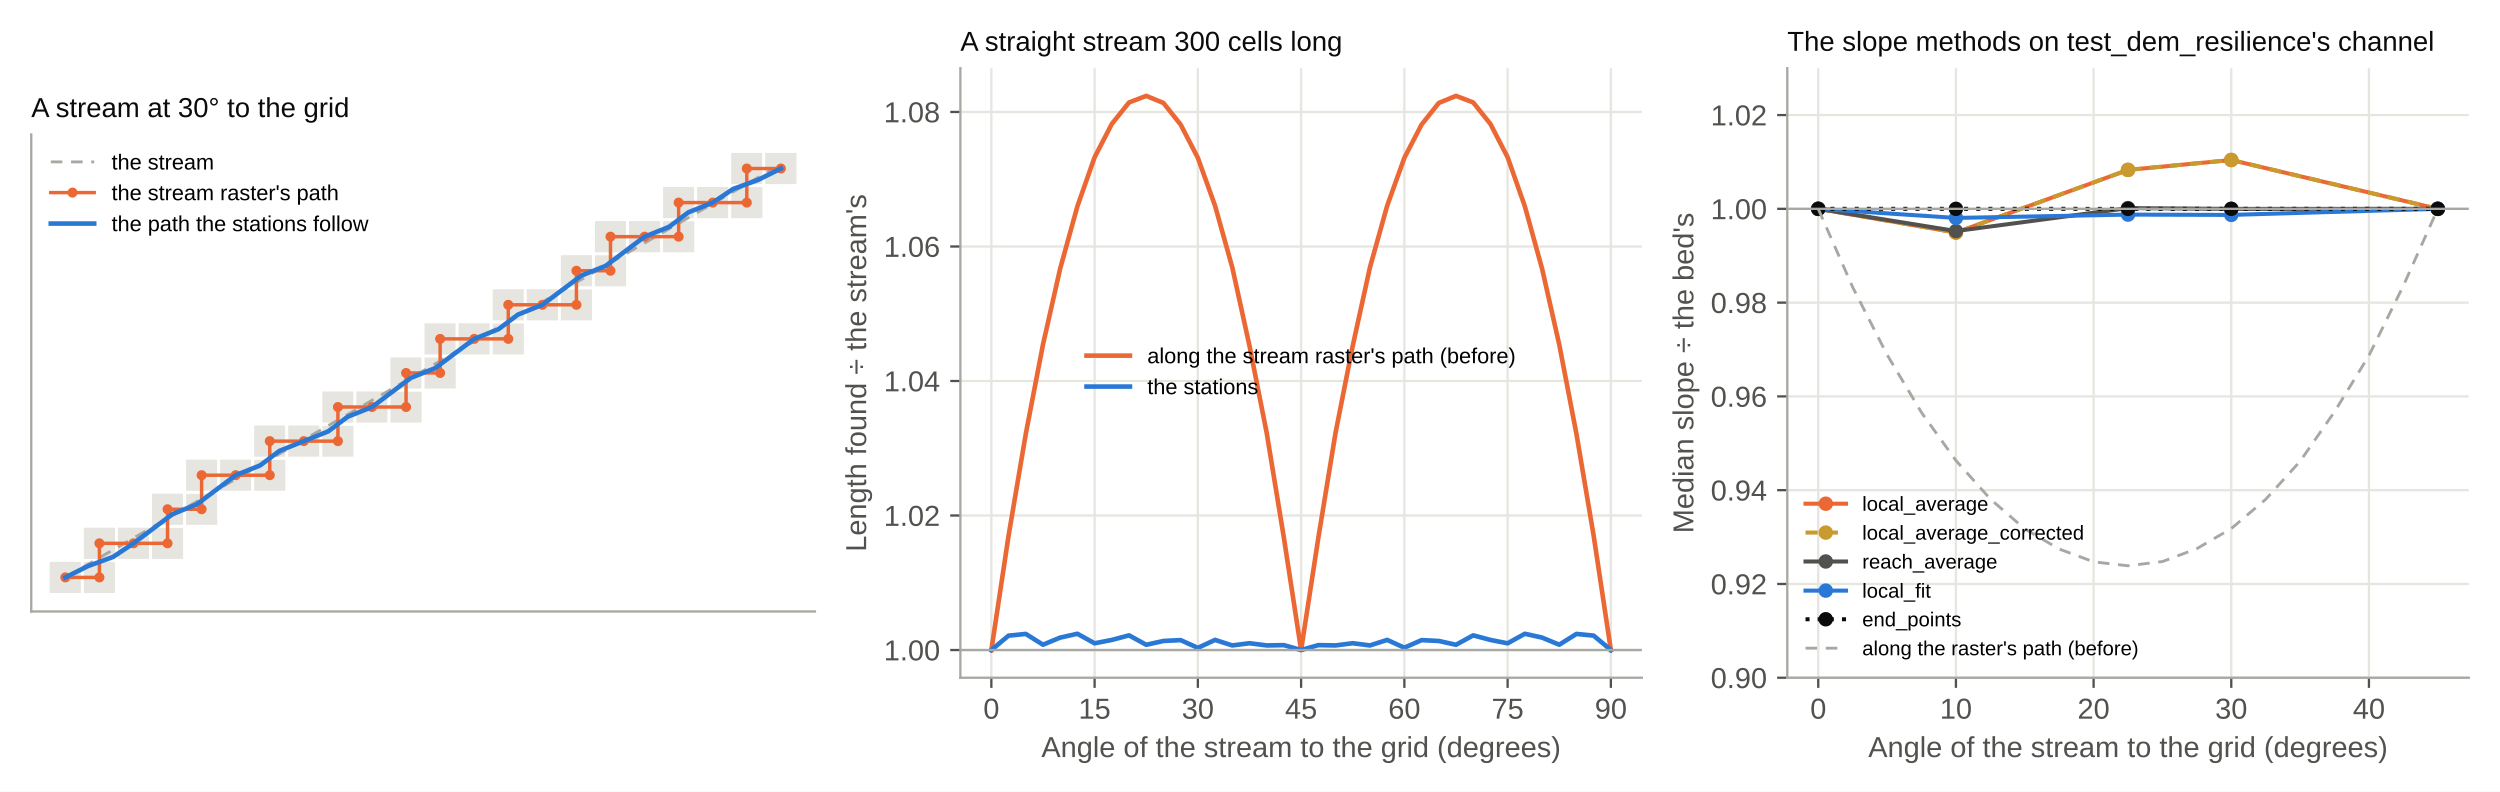
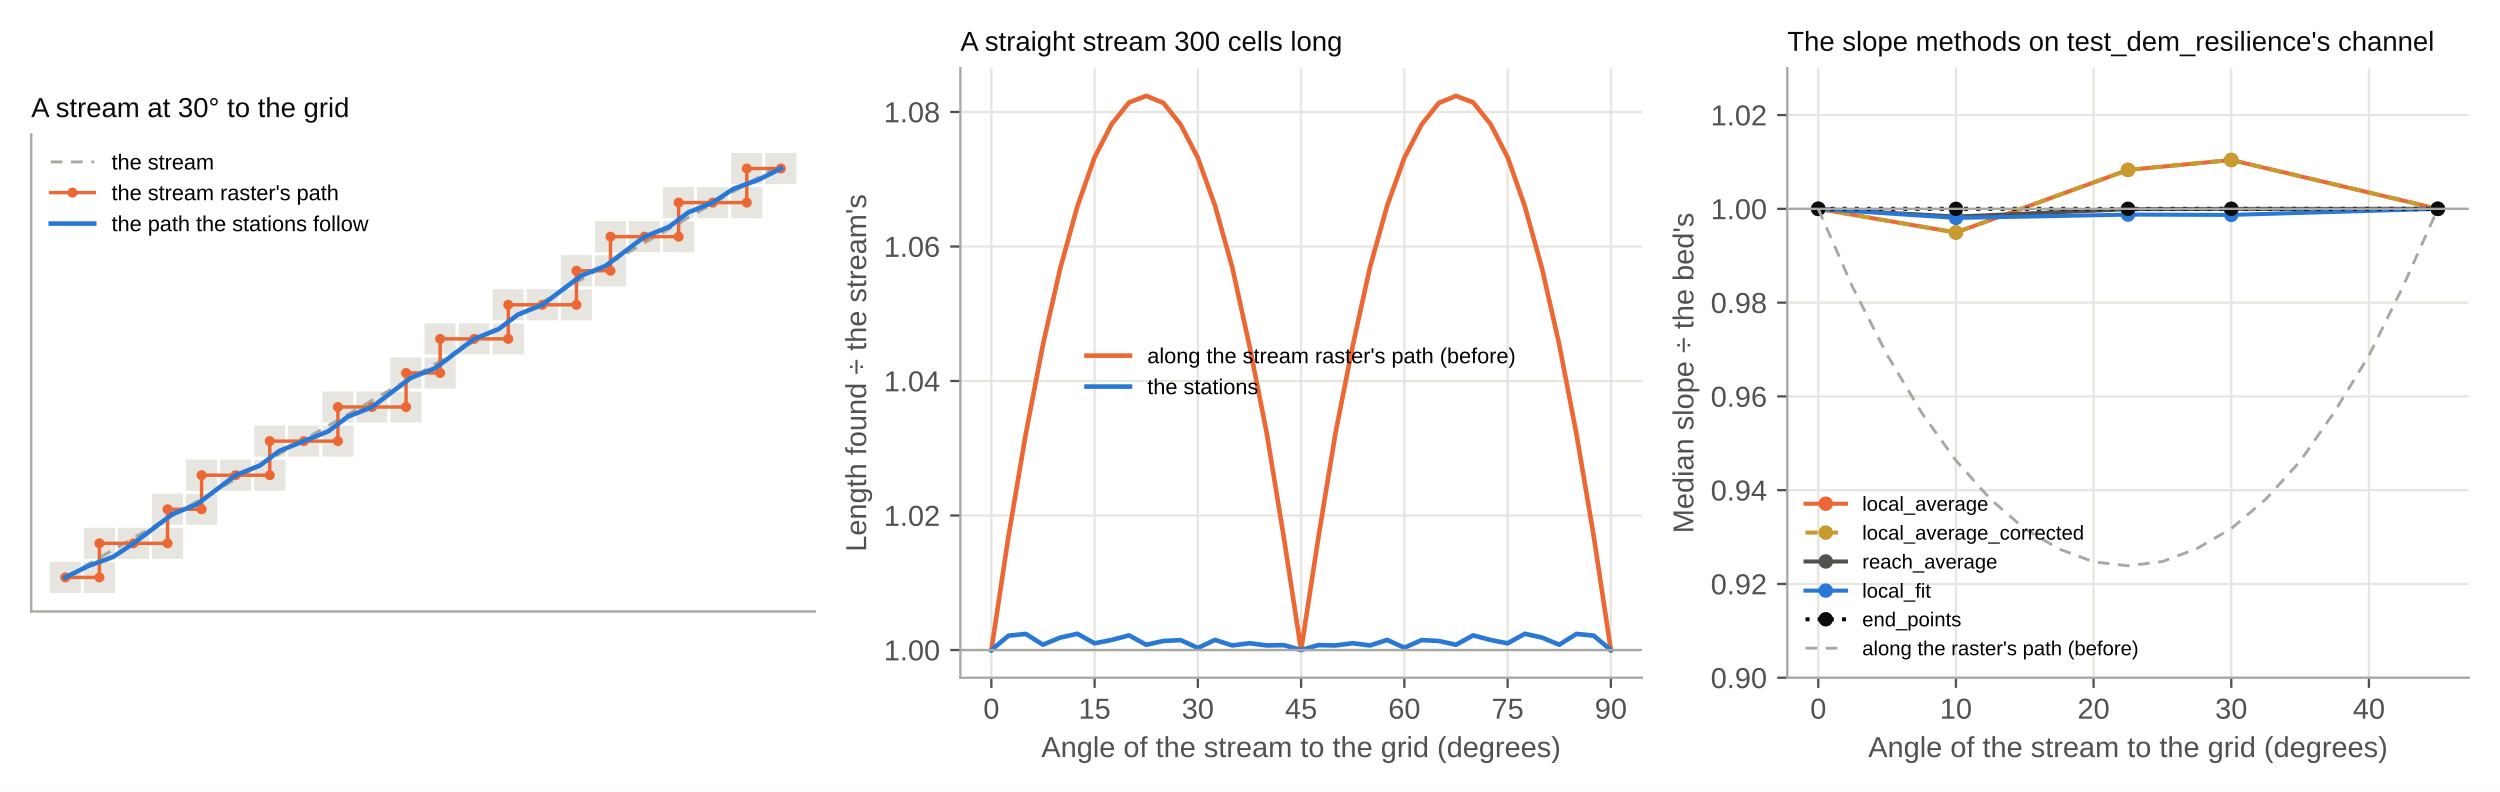
<svg xmlns="http://www.w3.org/2000/svg" xmlns:xlink="http://www.w3.org/1999/xlink" width="864pt" height="273.6pt" viewBox="0 0 864 273.6" version="1.1">
  <defs>
    <style type="text/css">*{stroke-linejoin: round; stroke-linecap: butt}</style>
  </defs>
  <g id="figure_1">
    <g id="patch_1">
      <path d="M 0 273.6  L 864 273.6  L 864 0  L 0 0  z " style="fill: #ffffff" />
    </g>
    <g id="axes_1">
      <g id="patch_2">
        <path d="M 10.8 211.325  L 281.643 211.325  L 281.643 46.464  L 10.8 46.464  z " style="fill: #ffffff" />
      </g>
      <g id="matplotlib.axis_1" />
      <g id="matplotlib.axis_2" />
      <g id="patch_3">
        <path d="M 16.688 205.437  L 28.464 205.437  L 28.464 193.661  L 16.688 193.661  z " clip-path="url(#p02a6e4e6e8)" style="fill: #e6e5e0; stroke: #ffffff; stroke-linejoin: miter" />
      </g>
      <g id="patch_4">
        <path d="M 28.464 205.437  L 40.239 205.437  L 40.239 193.661  L 28.464 193.661  z " clip-path="url(#p02a6e4e6e8)" style="fill: #e6e5e0; stroke: #ffffff; stroke-linejoin: miter" />
      </g>
      <g id="patch_5">
        <path d="M 28.464 193.661  L 40.239 193.661  L 40.239 181.885  L 28.464 181.885  z " clip-path="url(#p02a6e4e6e8)" style="fill: #e6e5e0; stroke: #ffffff; stroke-linejoin: miter" />
      </g>
      <g id="patch_6">
        <path d="M 40.239 193.661  L 52.015 193.661  L 52.015 181.885  L 40.239 181.885  z " clip-path="url(#p02a6e4e6e8)" style="fill: #e6e5e0; stroke: #ffffff; stroke-linejoin: miter" />
      </g>
      <g id="patch_7">
        <path d="M 52.015 193.661  L 63.791 193.661  L 63.791 181.885  L 52.015 181.885  z " clip-path="url(#p02a6e4e6e8)" style="fill: #e6e5e0; stroke: #ffffff; stroke-linejoin: miter" />
      </g>
      <g id="patch_8">
        <path d="M 52.015 181.885  L 63.791 181.885  L 63.791 170.11  L 52.015 170.11  z " clip-path="url(#p02a6e4e6e8)" style="fill: #e6e5e0; stroke: #ffffff; stroke-linejoin: miter" />
      </g>
      <g id="patch_9">
        <path d="M 63.791 181.885  L 75.567 181.885  L 75.567 170.11  L 63.791 170.11  z " clip-path="url(#p02a6e4e6e8)" style="fill: #e6e5e0; stroke: #ffffff; stroke-linejoin: miter" />
      </g>
      <g id="patch_10">
        <path d="M 63.791 170.11  L 75.567 170.11  L 75.567 158.334  L 63.791 158.334  z " clip-path="url(#p02a6e4e6e8)" style="fill: #e6e5e0; stroke: #ffffff; stroke-linejoin: miter" />
      </g>
      <g id="patch_11">
        <path d="M 75.567 170.11  L 87.343 170.11  L 87.343 158.334  L 75.567 158.334  z " clip-path="url(#p02a6e4e6e8)" style="fill: #e6e5e0; stroke: #ffffff; stroke-linejoin: miter" />
      </g>
      <g id="patch_12">
        <path d="M 87.343 170.11  L 99.118 170.11  L 99.118 158.334  L 87.343 158.334  z " clip-path="url(#p02a6e4e6e8)" style="fill: #e6e5e0; stroke: #ffffff; stroke-linejoin: miter" />
      </g>
      <g id="patch_13">
        <path d="M 87.343 158.334  L 99.118 158.334  L 99.118 146.558  L 87.343 146.558  z " clip-path="url(#p02a6e4e6e8)" style="fill: #e6e5e0; stroke: #ffffff; stroke-linejoin: miter" />
      </g>
      <g id="patch_14">
        <path d="M 99.118 158.334  L 110.894 158.334  L 110.894 146.558  L 99.118 146.558  z " clip-path="url(#p02a6e4e6e8)" style="fill: #e6e5e0; stroke: #ffffff; stroke-linejoin: miter" />
      </g>
      <g id="patch_15">
        <path d="M 110.894 158.334  L 122.67 158.334  L 122.67 146.558  L 110.894 146.558  z " clip-path="url(#p02a6e4e6e8)" style="fill: #e6e5e0; stroke: #ffffff; stroke-linejoin: miter" />
      </g>
      <g id="patch_16">
        <path d="M 110.894 146.558  L 122.67 146.558  L 122.67 134.782  L 110.894 134.782  z " clip-path="url(#p02a6e4e6e8)" style="fill: #e6e5e0; stroke: #ffffff; stroke-linejoin: miter" />
      </g>
      <g id="patch_17">
        <path d="M 122.67 146.558  L 134.446 146.558  L 134.446 134.782  L 122.67 134.782  z " clip-path="url(#p02a6e4e6e8)" style="fill: #e6e5e0; stroke: #ffffff; stroke-linejoin: miter" />
      </g>
      <g id="patch_18">
        <path d="M 134.446 146.558  L 146.222 146.558  L 146.222 134.782  L 134.446 134.782  z " clip-path="url(#p02a6e4e6e8)" style="fill: #e6e5e0; stroke: #ffffff; stroke-linejoin: miter" />
      </g>
      <g id="patch_19">
        <path d="M 134.446 134.782  L 146.222 134.782  L 146.222 123.006  L 134.446 123.006  z " clip-path="url(#p02a6e4e6e8)" style="fill: #e6e5e0; stroke: #ffffff; stroke-linejoin: miter" />
      </g>
      <g id="patch_20">
        <path d="M 146.222 134.782  L 157.997 134.782  L 157.997 123.006  L 146.222 123.006  z " clip-path="url(#p02a6e4e6e8)" style="fill: #e6e5e0; stroke: #ffffff; stroke-linejoin: miter" />
      </g>
      <g id="patch_21">
        <path d="M 146.222 123.006  L 157.997 123.006  L 157.997 111.231  L 146.222 111.231  z " clip-path="url(#p02a6e4e6e8)" style="fill: #e6e5e0; stroke: #ffffff; stroke-linejoin: miter" />
      </g>
      <g id="patch_22">
        <path d="M 157.997 123.006  L 169.773 123.006  L 169.773 111.231  L 157.997 111.231  z " clip-path="url(#p02a6e4e6e8)" style="fill: #e6e5e0; stroke: #ffffff; stroke-linejoin: miter" />
      </g>
      <g id="patch_23">
        <path d="M 169.773 123.006  L 181.549 123.006  L 181.549 111.231  L 169.773 111.231  z " clip-path="url(#p02a6e4e6e8)" style="fill: #e6e5e0; stroke: #ffffff; stroke-linejoin: miter" />
      </g>
      <g id="patch_24">
        <path d="M 169.773 111.231  L 181.549 111.231  L 181.549 99.455  L 169.773 99.455  z " clip-path="url(#p02a6e4e6e8)" style="fill: #e6e5e0; stroke: #ffffff; stroke-linejoin: miter" />
      </g>
      <g id="patch_25">
        <path d="M 181.549 111.231  L 193.325 111.231  L 193.325 99.455  L 181.549 99.455  z " clip-path="url(#p02a6e4e6e8)" style="fill: #e6e5e0; stroke: #ffffff; stroke-linejoin: miter" />
      </g>
      <g id="patch_26">
        <path d="M 193.325 111.231  L 205.101 111.231  L 205.101 99.455  L 193.325 99.455  z " clip-path="url(#p02a6e4e6e8)" style="fill: #e6e5e0; stroke: #ffffff; stroke-linejoin: miter" />
      </g>
      <g id="patch_27">
        <path d="M 193.325 99.455  L 205.101 99.455  L 205.101 87.679  L 193.325 87.679  z " clip-path="url(#p02a6e4e6e8)" style="fill: #e6e5e0; stroke: #ffffff; stroke-linejoin: miter" />
      </g>
      <g id="patch_28">
        <path d="M 205.101 99.455  L 216.876 99.455  L 216.876 87.679  L 205.101 87.679  z " clip-path="url(#p02a6e4e6e8)" style="fill: #e6e5e0; stroke: #ffffff; stroke-linejoin: miter" />
      </g>
      <g id="patch_29">
        <path d="M 205.101 87.679  L 216.876 87.679  L 216.876 75.903  L 205.101 75.903  z " clip-path="url(#p02a6e4e6e8)" style="fill: #e6e5e0; stroke: #ffffff; stroke-linejoin: miter" />
      </g>
      <g id="patch_30">
        <path d="M 216.876 87.679  L 228.652 87.679  L 228.652 75.903  L 216.876 75.903  z " clip-path="url(#p02a6e4e6e8)" style="fill: #e6e5e0; stroke: #ffffff; stroke-linejoin: miter" />
      </g>
      <g id="patch_31">
        <path d="M 228.652 87.679  L 240.428 87.679  L 240.428 75.903  L 228.652 75.903  z " clip-path="url(#p02a6e4e6e8)" style="fill: #e6e5e0; stroke: #ffffff; stroke-linejoin: miter" />
      </g>
      <g id="patch_32">
        <path d="M 228.652 75.903  L 240.428 75.903  L 240.428 64.128  L 228.652 64.128  z " clip-path="url(#p02a6e4e6e8)" style="fill: #e6e5e0; stroke: #ffffff; stroke-linejoin: miter" />
      </g>
      <g id="patch_33">
        <path d="M 240.428 75.903  L 252.204 75.903  L 252.204 64.128  L 240.428 64.128  z " clip-path="url(#p02a6e4e6e8)" style="fill: #e6e5e0; stroke: #ffffff; stroke-linejoin: miter" />
      </g>
      <g id="patch_34">
        <path d="M 252.204 75.903  L 263.98 75.903  L 263.98 64.128  L 252.204 64.128  z " clip-path="url(#p02a6e4e6e8)" style="fill: #e6e5e0; stroke: #ffffff; stroke-linejoin: miter" />
      </g>
      <g id="patch_35">
        <path d="M 252.204 64.128  L 263.98 64.128  L 263.98 52.352  L 252.204 52.352  z " clip-path="url(#p02a6e4e6e8)" style="fill: #e6e5e0; stroke: #ffffff; stroke-linejoin: miter" />
      </g>
      <g id="patch_36">
        <path d="M 263.98 64.128  L 275.755 64.128  L 275.755 52.352  L 263.98 52.352  z " clip-path="url(#p02a6e4e6e8)" style="fill: #e6e5e0; stroke: #ffffff; stroke-linejoin: miter" />
      </g>
      <g id="line2d_1">
        <path d="M 22.576 199.549  L 267.331 58.24  " clip-path="url(#p02a6e4e6e8)" style="fill: none; stroke-dasharray: 4,3; stroke-dashoffset: 0; stroke: #a8a7a1" />
      </g>
      <g id="line2d_2">
        <path d="M 22.576 199.549  L 34.352 199.549  L 34.352 187.773  L 46.127 187.773  L 57.903 187.773  L 57.903 175.998  L 69.679 175.998  L 69.679 164.222  L 81.455 164.222  L 93.231 164.222  L 93.231 152.446  L 105.006 152.446  L 116.782 152.446  L 116.782 140.67  L 128.558 140.67  L 140.334 140.67  L 140.334 128.894  L 152.11 128.894  L 152.11 117.119  L 163.885 117.119  L 175.661 117.119  L 175.661 105.343  L 187.437 105.343  L 199.213 105.343  L 199.213 93.567  L 210.988 93.567  L 210.988 81.791  L 222.764 81.791  L 234.54 81.791  L 234.54 70.015  L 246.316 70.015  L 258.092 70.015  L 258.092 58.24  L 269.867 58.24  " clip-path="url(#p02a6e4e6e8)" style="fill: none; stroke: #eb6834; stroke-width: 1.2; stroke-linecap: square" />
        <defs>
          <path id="m8f2c3da913" d="M 0 1.25  C 0.332 1.25 0.649 1.118 0.884 0.884  C 1.118 0.649 1.25 0.332 1.25 0  C 1.25 -0.332 1.118 -0.649 0.884 -0.884  C 0.649 -1.118 0.332 -1.25 0 -1.25  C -0.332 -1.25 -0.649 -1.118 -0.884 -0.884  C -1.118 -0.649 -1.25 -0.332 -1.25 0  C -1.25 0.332 -1.118 0.649 -0.884 0.884  C -0.649 1.118 -0.332 1.25 0 1.25  z " style="stroke: #eb6834" />
        </defs>
        <g clip-path="url(#p02a6e4e6e8)">
          <use xlink:href="#m8f2c3da913" x="22.576" y="199.549" style="fill: #eb6834; stroke: #eb6834" />
          <use xlink:href="#m8f2c3da913" x="34.352" y="199.549" style="fill: #eb6834; stroke: #eb6834" />
          <use xlink:href="#m8f2c3da913" x="34.352" y="187.773" style="fill: #eb6834; stroke: #eb6834" />
          <use xlink:href="#m8f2c3da913" x="46.127" y="187.773" style="fill: #eb6834; stroke: #eb6834" />
          <use xlink:href="#m8f2c3da913" x="57.903" y="187.773" style="fill: #eb6834; stroke: #eb6834" />
          <use xlink:href="#m8f2c3da913" x="57.903" y="175.998" style="fill: #eb6834; stroke: #eb6834" />
          <use xlink:href="#m8f2c3da913" x="69.679" y="175.998" style="fill: #eb6834; stroke: #eb6834" />
          <use xlink:href="#m8f2c3da913" x="69.679" y="164.222" style="fill: #eb6834; stroke: #eb6834" />
          <use xlink:href="#m8f2c3da913" x="81.455" y="164.222" style="fill: #eb6834; stroke: #eb6834" />
          <use xlink:href="#m8f2c3da913" x="93.231" y="164.222" style="fill: #eb6834; stroke: #eb6834" />
          <use xlink:href="#m8f2c3da913" x="93.231" y="152.446" style="fill: #eb6834; stroke: #eb6834" />
          <use xlink:href="#m8f2c3da913" x="105.006" y="152.446" style="fill: #eb6834; stroke: #eb6834" />
          <use xlink:href="#m8f2c3da913" x="116.782" y="152.446" style="fill: #eb6834; stroke: #eb6834" />
          <use xlink:href="#m8f2c3da913" x="116.782" y="140.67" style="fill: #eb6834; stroke: #eb6834" />
          <use xlink:href="#m8f2c3da913" x="128.558" y="140.67" style="fill: #eb6834; stroke: #eb6834" />
          <use xlink:href="#m8f2c3da913" x="140.334" y="140.67" style="fill: #eb6834; stroke: #eb6834" />
          <use xlink:href="#m8f2c3da913" x="140.334" y="128.894" style="fill: #eb6834; stroke: #eb6834" />
          <use xlink:href="#m8f2c3da913" x="152.11" y="128.894" style="fill: #eb6834; stroke: #eb6834" />
          <use xlink:href="#m8f2c3da913" x="152.11" y="117.119" style="fill: #eb6834; stroke: #eb6834" />
          <use xlink:href="#m8f2c3da913" x="163.885" y="117.119" style="fill: #eb6834; stroke: #eb6834" />
          <use xlink:href="#m8f2c3da913" x="175.661" y="117.119" style="fill: #eb6834; stroke: #eb6834" />
          <use xlink:href="#m8f2c3da913" x="175.661" y="105.343" style="fill: #eb6834; stroke: #eb6834" />
          <use xlink:href="#m8f2c3da913" x="187.437" y="105.343" style="fill: #eb6834; stroke: #eb6834" />
          <use xlink:href="#m8f2c3da913" x="199.213" y="105.343" style="fill: #eb6834; stroke: #eb6834" />
          <use xlink:href="#m8f2c3da913" x="199.213" y="93.567" style="fill: #eb6834; stroke: #eb6834" />
          <use xlink:href="#m8f2c3da913" x="210.988" y="93.567" style="fill: #eb6834; stroke: #eb6834" />
          <use xlink:href="#m8f2c3da913" x="210.988" y="81.791" style="fill: #eb6834; stroke: #eb6834" />
          <use xlink:href="#m8f2c3da913" x="222.764" y="81.791" style="fill: #eb6834; stroke: #eb6834" />
          <use xlink:href="#m8f2c3da913" x="234.54" y="81.791" style="fill: #eb6834; stroke: #eb6834" />
          <use xlink:href="#m8f2c3da913" x="234.54" y="70.015" style="fill: #eb6834; stroke: #eb6834" />
          <use xlink:href="#m8f2c3da913" x="246.316" y="70.015" style="fill: #eb6834; stroke: #eb6834" />
          <use xlink:href="#m8f2c3da913" x="258.092" y="70.015" style="fill: #eb6834; stroke: #eb6834" />
          <use xlink:href="#m8f2c3da913" x="258.092" y="58.24" style="fill: #eb6834; stroke: #eb6834" />
          <use xlink:href="#m8f2c3da913" x="269.867" y="58.24" style="fill: #eb6834; stroke: #eb6834" />
        </g>
      </g>
      <g id="line2d_3">
        <path d="M 22.576 199.549  L 30.426 195.624  L 39.062 192.484  L 46.127 187.773  L 52.856 182.727  L 59.585 177.68  L 67.997 174.315  L 74.726 169.269  L 81.455 164.222  L 89.866 160.857  L 96.595 155.81  L 105.006 152.446  L 113.418 149.081  L 120.147 144.035  L 128.558 140.67  L 135.287 135.623  L 142.016 130.577  L 150.427 127.212  L 157.156 122.165  L 163.885 117.119  L 172.297 113.754  L 179.026 108.707  L 187.437 105.343  L 194.166 100.296  L 200.895 95.249  L 209.306 91.885  L 216.035 86.838  L 222.764 81.791  L 231.176 78.427  L 237.905 73.38  L 246.316 70.015  L 253.381 65.305  L 262.017 62.165  L 269.867 58.24  " clip-path="url(#p02a6e4e6e8)" style="fill: none; stroke: #2a78d6; stroke-width: 1.6; stroke-linecap: square" />
      </g>
      <g id="patch_37">
        <path d="M 10.8 211.325  L 10.8 46.464  " style="fill: none; stroke: #a8a7a1; stroke-width: 0.8; stroke-linejoin: miter; stroke-linecap: square" />
      </g>
      <g id="patch_38">
        <path d="M 10.8 211.325  L 281.643 211.325  " style="fill: none; stroke: #a8a7a1; stroke-width: 0.8; stroke-linejoin: miter; stroke-linecap: square" />
      </g>
      <g id="text_1">
        <text style="font-size: 9.5px; font-family: 'Arial', 'Helvetica', 'DejaVu Sans', sans-serif; text-anchor: start; fill: #0b0b0b" x="10.8" y="40.464" transform="rotate(-0 10.8 40.46382)">A stream at 30° to the grid</text>
      </g>
      <g id="legend_1">
        <g id="line2d_4">
          <path d="M 17.55 55.957  L 25.05 55.957  L 32.55 55.957  " style="fill: none; stroke-dasharray: 4,3; stroke-dashoffset: 0; stroke: #a8a7a1" />
        </g>
        <g id="text_2">
          <text style="font-size: 7.5px; font-family: 'Arial', 'Helvetica', 'DejaVu Sans', sans-serif; text-anchor: start" x="38.55" y="58.582" transform="rotate(-0 38.55 58.58218)">the stream</text>
        </g>
        <g id="line2d_5">
          <path d="M 17.55 66.566  L 25.05 66.566  L 32.55 66.566  " style="fill: none; stroke: #eb6834; stroke-width: 1.2; stroke-linecap: square" />
          <g>
            <use xlink:href="#m8f2c3da913" x="25.05" y="66.566" style="fill: #eb6834; stroke: #eb6834" />
          </g>
        </g>
        <g id="text_3">
          <text style="font-size: 7.5px; font-family: 'Arial', 'Helvetica', 'DejaVu Sans', sans-serif; text-anchor: start" x="38.55" y="69.191" transform="rotate(-0 38.55 69.19116)">the stream raster's path</text>
        </g>
        <g id="line2d_6">
          <path d="M 17.55 77.267  L 25.05 77.267  L 32.55 77.267  " style="fill: none; stroke: #2a78d6; stroke-width: 1.6; stroke-linecap: square" />
        </g>
        <g id="text_4">
          <text style="font-size: 7.5px; font-family: 'Arial', 'Helvetica', 'DejaVu Sans', sans-serif; text-anchor: start" x="38.55" y="79.892" transform="rotate(-0 38.55 79.89155)">the path the stations follow</text>
        </g>
      </g>
    </g>
    <g id="axes_2">
      <g id="patch_39">
        <path d="M 331.906 234.227  L 567.422 234.227  L 567.422 23.561  L 331.906 23.561  z " style="fill: #ffffff" />
      </g>
      <g id="matplotlib.axis_3">
        <g id="xtick_1">
          <g id="line2d_7">
            <path d="M 342.611 234.227  L 342.611 23.561  " clip-path="url(#pb31c4a7b26)" style="fill: none; stroke: #e6e5e0; stroke-width: 0.8; stroke-linecap: square" />
          </g>
          <g id="line2d_8">
            <defs>
              <path id="m4bc003aa30" d="M 0 0  L 0 3.5  " style="stroke: #52514e; stroke-width: 0.8" />
            </defs>
            <g>
              <use xlink:href="#m4bc003aa30" x="342.611" y="234.227" style="fill: #52514e; stroke: #52514e; stroke-width: 0.8" />
            </g>
          </g>
          <g id="text_5">
            <text style="font-size: 10px; font-family: 'Arial', 'Helvetica', 'DejaVu Sans', sans-serif; text-anchor: middle; fill: #52514e" x="342.611" y="248.385" transform="rotate(-0 342.611 248.3853)">0</text>
          </g>
        </g>
        <g id="xtick_2">
          <g id="line2d_9">
            <path d="M 378.295 234.227  L 378.295 23.561  " clip-path="url(#pb31c4a7b26)" style="fill: none; stroke: #e6e5e0; stroke-width: 0.8; stroke-linecap: square" />
          </g>
          <g id="line2d_10">
            <g>
              <use xlink:href="#m4bc003aa30" x="378.295" y="234.227" style="fill: #52514e; stroke: #52514e; stroke-width: 0.8" />
            </g>
          </g>
          <g id="text_6">
            <text style="font-size: 10px; font-family: 'Arial', 'Helvetica', 'DejaVu Sans', sans-serif; text-anchor: middle; fill: #52514e" x="378.295" y="248.385" transform="rotate(-0 378.2952 248.3853)">15</text>
          </g>
        </g>
        <g id="xtick_3">
          <g id="line2d_11">
            <path d="M 413.979 234.227  L 413.979 23.561  " clip-path="url(#pb31c4a7b26)" style="fill: none; stroke: #e6e5e0; stroke-width: 0.8; stroke-linecap: square" />
          </g>
          <g id="line2d_12">
            <g>
              <use xlink:href="#m4bc003aa30" x="413.979" y="234.227" style="fill: #52514e; stroke: #52514e; stroke-width: 0.8" />
            </g>
          </g>
          <g id="text_7">
            <text style="font-size: 10px; font-family: 'Arial', 'Helvetica', 'DejaVu Sans', sans-serif; text-anchor: middle; fill: #52514e" x="413.979" y="248.385" transform="rotate(-0 413.9795 248.3853)">30</text>
          </g>
        </g>
        <g id="xtick_4">
          <g id="line2d_13">
            <path d="M 449.664 234.227  L 449.664 23.561  " clip-path="url(#pb31c4a7b26)" style="fill: none; stroke: #e6e5e0; stroke-width: 0.8; stroke-linecap: square" />
          </g>
          <g id="line2d_14">
            <g>
              <use xlink:href="#m4bc003aa30" x="449.664" y="234.227" style="fill: #52514e; stroke: #52514e; stroke-width: 0.8" />
            </g>
          </g>
          <g id="text_8">
            <text style="font-size: 10px; font-family: 'Arial', 'Helvetica', 'DejaVu Sans', sans-serif; text-anchor: middle; fill: #52514e" x="449.664" y="248.385" transform="rotate(-0 449.6637 248.3853)">45</text>
          </g>
        </g>
        <g id="xtick_5">
          <g id="line2d_15">
            <path d="M 485.348 234.227  L 485.348 23.561  " clip-path="url(#pb31c4a7b26)" style="fill: none; stroke: #e6e5e0; stroke-width: 0.8; stroke-linecap: square" />
          </g>
          <g id="line2d_16">
            <g>
              <use xlink:href="#m4bc003aa30" x="485.348" y="234.227" style="fill: #52514e; stroke: #52514e; stroke-width: 0.8" />
            </g>
          </g>
          <g id="text_9">
            <text style="font-size: 10px; font-family: 'Arial', 'Helvetica', 'DejaVu Sans', sans-serif; text-anchor: middle; fill: #52514e" x="485.348" y="248.385" transform="rotate(-0 485.3479 248.3853)">60</text>
          </g>
        </g>
        <g id="xtick_6">
          <g id="line2d_17">
            <path d="M 521.032 234.227  L 521.032 23.561  " clip-path="url(#pb31c4a7b26)" style="fill: none; stroke: #e6e5e0; stroke-width: 0.8; stroke-linecap: square" />
          </g>
          <g id="line2d_18">
            <g>
              <use xlink:href="#m4bc003aa30" x="521.032" y="234.227" style="fill: #52514e; stroke: #52514e; stroke-width: 0.8" />
            </g>
          </g>
          <g id="text_10">
            <text style="font-size: 10px; font-family: 'Arial', 'Helvetica', 'DejaVu Sans', sans-serif; text-anchor: middle; fill: #52514e" x="521.032" y="248.385" transform="rotate(-0 521.0321 248.3853)">75</text>
          </g>
        </g>
        <g id="xtick_7">
          <g id="line2d_19">
            <path d="M 556.716 234.227  L 556.716 23.561  " clip-path="url(#pb31c4a7b26)" style="fill: none; stroke: #e6e5e0; stroke-width: 0.8; stroke-linecap: square" />
          </g>
          <g id="line2d_20">
            <g>
              <use xlink:href="#m4bc003aa30" x="556.716" y="234.227" style="fill: #52514e; stroke: #52514e; stroke-width: 0.8" />
            </g>
          </g>
          <g id="text_11">
            <text style="font-size: 10px; font-family: 'Arial', 'Helvetica', 'DejaVu Sans', sans-serif; text-anchor: middle; fill: #52514e" x="556.716" y="248.385" transform="rotate(-0 556.7164 248.3853)">90</text>
          </g>
        </g>
        <g id="text_12">
          <text style="font-size: 10px; font-family: 'Arial', 'Helvetica', 'DejaVu Sans', sans-serif; text-anchor: middle; fill: #52514e" x="449.664" y="261.652" transform="rotate(-0 449.6637 261.6525)">Angle of the stream to the grid (degrees)</text>
        </g>
      </g>
      <g id="matplotlib.axis_4">
        <g id="ytick_1">
          <g id="line2d_21">
            <path d="M 331.906 224.652  L 567.422 224.652  " clip-path="url(#pb31c4a7b26)" style="fill: none; stroke: #e6e5e0; stroke-width: 0.8; stroke-linecap: square" />
          </g>
          <g id="line2d_22">
            <defs>
              <path id="me271f7af94" d="M 0 0  L -3.5 0  " style="stroke: #52514e; stroke-width: 0.8" />
            </defs>
            <g>
              <use xlink:href="#me271f7af94" x="331.906" y="224.652" style="fill: #52514e; stroke: #52514e; stroke-width: 0.8" />
            </g>
          </g>
          <g id="text_13">
            <text style="font-size: 10px; font-family: 'Arial', 'Helvetica', 'DejaVu Sans', sans-serif; text-anchor: end; fill: #52514e" x="324.906" y="228.231" transform="rotate(-0 324.9058 228.2307)">1.00</text>
          </g>
        </g>
        <g id="ytick_2">
          <g id="line2d_23">
            <path d="M 331.906 178.163  L 567.422 178.163  " clip-path="url(#pb31c4a7b26)" style="fill: none; stroke: #e6e5e0; stroke-width: 0.8; stroke-linecap: square" />
          </g>
          <g id="line2d_24">
            <g>
              <use xlink:href="#me271f7af94" x="331.906" y="178.163" style="fill: #52514e; stroke: #52514e; stroke-width: 0.8" />
            </g>
          </g>
          <g id="text_14">
            <text style="font-size: 10px; font-family: 'Arial', 'Helvetica', 'DejaVu Sans', sans-serif; text-anchor: end; fill: #52514e" x="324.906" y="181.742" transform="rotate(-0 324.9058 181.7419)">1.02</text>
          </g>
        </g>
        <g id="ytick_3">
          <g id="line2d_25">
            <path d="M 331.906 131.674  L 567.422 131.674  " clip-path="url(#pb31c4a7b26)" style="fill: none; stroke: #e6e5e0; stroke-width: 0.8; stroke-linecap: square" />
          </g>
          <g id="line2d_26">
            <g>
              <use xlink:href="#me271f7af94" x="331.906" y="131.674" style="fill: #52514e; stroke: #52514e; stroke-width: 0.8" />
            </g>
          </g>
          <g id="text_15">
            <text style="font-size: 10px; font-family: 'Arial', 'Helvetica', 'DejaVu Sans', sans-serif; text-anchor: end; fill: #52514e" x="324.906" y="135.253" transform="rotate(-0 324.9058 135.2531)">1.04</text>
          </g>
        </g>
        <g id="ytick_4">
          <g id="line2d_27">
            <path d="M 331.906 85.185  L 567.422 85.185  " clip-path="url(#pb31c4a7b26)" style="fill: none; stroke: #e6e5e0; stroke-width: 0.8; stroke-linecap: square" />
          </g>
          <g id="line2d_28">
            <g>
              <use xlink:href="#me271f7af94" x="331.906" y="85.185" style="fill: #52514e; stroke: #52514e; stroke-width: 0.8" />
            </g>
          </g>
          <g id="text_16">
            <text style="font-size: 10px; font-family: 'Arial', 'Helvetica', 'DejaVu Sans', sans-serif; text-anchor: end; fill: #52514e" x="324.906" y="88.764" transform="rotate(-0 324.9058 88.76436)">1.06</text>
          </g>
        </g>
        <g id="ytick_5">
          <g id="line2d_29">
            <path d="M 331.906 38.697  L 567.422 38.697  " clip-path="url(#pb31c4a7b26)" style="fill: none; stroke: #e6e5e0; stroke-width: 0.8; stroke-linecap: square" />
          </g>
          <g id="line2d_30">
            <g>
              <use xlink:href="#me271f7af94" x="331.906" y="38.697" style="fill: #52514e; stroke: #52514e; stroke-width: 0.8" />
            </g>
          </g>
          <g id="text_17">
            <text style="font-size: 10px; font-family: 'Arial', 'Helvetica', 'DejaVu Sans', sans-serif; text-anchor: end; fill: #52514e" x="324.906" y="42.276" transform="rotate(-0 324.9058 42.27559)">1.08</text>
          </g>
        </g>
        <g id="text_18">
          <text style="font-size: 10px; font-family: 'Arial', 'Helvetica', 'DejaVu Sans', sans-serif; text-anchor: middle; fill: #52514e" x="299.34" y="128.894" transform="rotate(-90 299.3401 128.8944)">Length found ÷ the stream's</text>
        </g>
      </g>
      <g id="line2d_31">
        <path d="M 342.611 224.652  L 348.558 185.148  L 354.506 149.982  L 360.453 119.083  L 366.401 92.804  L 372.348 71.297  L 378.295 54.35  L 384.243 42.833  L 390.19 35.409  L 396.137 33.137  L 402.085 35.586  L 408.032 43.056  L 413.979 54.555  L 419.927 71.14  L 425.874 92.402  L 431.822 119.514  L 437.769 149.596  L 443.716 185.906  L 449.664 224.652  L 455.611 185.906  L 461.558 149.596  L 467.506 119.514  L 473.453 92.402  L 479.401 71.14  L 485.348 54.555  L 491.295 43.056  L 497.243 35.586  L 503.19 33.137  L 509.137 35.409  L 515.085 42.833  L 521.032 54.35  L 526.98 71.297  L 532.927 92.804  L 538.874 119.083  L 544.822 149.982  L 550.769 185.148  L 556.716 224.652  " clip-path="url(#pb31c4a7b26)" style="fill: none; stroke: #eb6834; stroke-width: 1.6; stroke-linecap: square" />
      </g>
      <g id="line2d_32">
        <path d="M 342.611 224.652  L 348.558 219.679  L 354.506 219.08  L 360.453 222.812  L 366.401 220.353  L 372.348 219.03  L 378.295 222.327  L 384.243 221.161  L 390.19 219.577  L 396.137 222.835  L 402.085 221.516  L 408.032 221.228  L 413.979 223.904  L 419.927 221.151  L 425.874 223.062  L 431.822 222.299  L 437.769 223.06  L 443.716 222.957  L 449.664 224.652  L 455.611 222.957  L 461.558 223.06  L 467.506 222.299  L 473.453 223.062  L 479.401 221.151  L 485.348 223.844  L 491.295 221.228  L 497.243 221.516  L 503.19 222.835  L 509.137 219.577  L 515.085 221.161  L 521.032 222.327  L 526.98 219.03  L 532.927 220.353  L 538.874 222.812  L 544.822 219.08  L 550.769 219.679  L 556.716 224.652  " clip-path="url(#pb31c4a7b26)" style="fill: none; stroke: #2a78d6; stroke-width: 1.6; stroke-linecap: square" />
      </g>
      <g id="line2d_33">
        <path d="M 331.906 224.652  L 567.422 224.652  " clip-path="url(#pb31c4a7b26)" style="fill: none; stroke: #a8a7a1; stroke-width: 0.8; stroke-linecap: square" />
      </g>
      <g id="patch_40">
        <path d="M 331.906 234.227  L 331.906 23.561  " style="fill: none; stroke: #a8a7a1; stroke-width: 0.8; stroke-linejoin: miter; stroke-linecap: square" />
      </g>
      <g id="patch_41">
        <path d="M 331.906 234.227  L 567.422 234.227  " style="fill: none; stroke: #a8a7a1; stroke-width: 0.8; stroke-linejoin: miter; stroke-linecap: square" />
      </g>
      <g id="text_19">
        <text style="font-size: 9.5px; font-family: 'Arial', 'Helvetica', 'DejaVu Sans', sans-serif; text-anchor: start; fill: #0b0b0b" x="331.906" y="17.561" transform="rotate(-0 331.9058 17.56125)">A straight stream 300 cells long</text>
      </g>
      <g id="legend_2">
        <g id="line2d_34">
          <path d="M 375.505 122.906  L 383.005 122.906  L 390.505 122.906  " style="fill: none; stroke: #eb6834; stroke-width: 1.6; stroke-linecap: square" />
        </g>
        <g id="text_20">
          <text style="font-size: 7.5px; font-family: 'Arial', 'Helvetica', 'DejaVu Sans', sans-serif; text-anchor: start" x="396.505" y="125.531" transform="rotate(-0 396.5051 125.5305)">along the stream raster's path (before)</text>
        </g>
        <g id="line2d_35">
          <path d="M 375.505 133.602  L 383.005 133.602  L 390.505 133.602  " style="fill: none; stroke: #2a78d6; stroke-width: 1.6; stroke-linecap: square" />
        </g>
        <g id="text_21">
          <text style="font-size: 7.5px; font-family: 'Arial', 'Helvetica', 'DejaVu Sans', sans-serif; text-anchor: start" x="396.505" y="136.227" transform="rotate(-0 396.5051 136.2274)">the stations</text>
        </g>
      </g>
    </g>
    <g id="axes_3">
      <g id="patch_42">
        <path d="M 617.684 234.227  L 853.2 234.227  L 853.2 23.561  L 617.684 23.561  z " style="fill: #ffffff" />
      </g>
      <g id="matplotlib.axis_5">
        <g id="xtick_8">
          <g id="line2d_36">
            <path d="M 628.389 234.227  L 628.389 23.561  " clip-path="url(#p768b173263)" style="fill: none; stroke: #e6e5e0; stroke-width: 0.8; stroke-linecap: square" />
          </g>
          <g id="line2d_37">
            <g>
              <use xlink:href="#m4bc003aa30" x="628.389" y="234.227" style="fill: #52514e; stroke: #52514e; stroke-width: 0.8" />
            </g>
          </g>
          <g id="text_22">
            <text style="font-size: 10px; font-family: 'Arial', 'Helvetica', 'DejaVu Sans', sans-serif; text-anchor: middle; fill: #52514e" x="628.389" y="248.385" transform="rotate(-0 628.3894 248.3853)">0</text>
          </g>
        </g>
        <g id="xtick_9">
          <g id="line2d_38">
            <path d="M 675.968 234.227  L 675.968 23.561  " clip-path="url(#p768b173263)" style="fill: none; stroke: #e6e5e0; stroke-width: 0.8; stroke-linecap: square" />
          </g>
          <g id="line2d_39">
            <g>
              <use xlink:href="#m4bc003aa30" x="675.968" y="234.227" style="fill: #52514e; stroke: #52514e; stroke-width: 0.8" />
            </g>
          </g>
          <g id="text_23">
            <text style="font-size: 10px; font-family: 'Arial', 'Helvetica', 'DejaVu Sans', sans-serif; text-anchor: middle; fill: #52514e" x="675.968" y="248.385" transform="rotate(-0 675.9684 248.3853)">10</text>
          </g>
        </g>
        <g id="xtick_10">
          <g id="line2d_40">
            <path d="M 723.547 234.227  L 723.547 23.561  " clip-path="url(#p768b173263)" style="fill: none; stroke: #e6e5e0; stroke-width: 0.8; stroke-linecap: square" />
          </g>
          <g id="line2d_41">
            <g>
              <use xlink:href="#m4bc003aa30" x="723.547" y="234.227" style="fill: #52514e; stroke: #52514e; stroke-width: 0.8" />
            </g>
          </g>
          <g id="text_24">
            <text style="font-size: 10px; font-family: 'Arial', 'Helvetica', 'DejaVu Sans', sans-serif; text-anchor: middle; fill: #52514e" x="723.547" y="248.385" transform="rotate(-0 723.5473 248.3853)">20</text>
          </g>
        </g>
        <g id="xtick_11">
          <g id="line2d_42">
            <path d="M 771.126 234.227  L 771.126 23.561  " clip-path="url(#p768b173263)" style="fill: none; stroke: #e6e5e0; stroke-width: 0.8; stroke-linecap: square" />
          </g>
          <g id="line2d_43">
            <g>
              <use xlink:href="#m4bc003aa30" x="771.126" y="234.227" style="fill: #52514e; stroke: #52514e; stroke-width: 0.8" />
            </g>
          </g>
          <g id="text_25">
            <text style="font-size: 10px; font-family: 'Arial', 'Helvetica', 'DejaVu Sans', sans-serif; text-anchor: middle; fill: #52514e" x="771.126" y="248.385" transform="rotate(-0 771.1263 248.3853)">30</text>
          </g>
        </g>
        <g id="xtick_12">
          <g id="line2d_44">
            <path d="M 818.705 234.227  L 818.705 23.561  " clip-path="url(#p768b173263)" style="fill: none; stroke: #e6e5e0; stroke-width: 0.8; stroke-linecap: square" />
          </g>
          <g id="line2d_45">
            <g>
              <use xlink:href="#m4bc003aa30" x="818.705" y="234.227" style="fill: #52514e; stroke: #52514e; stroke-width: 0.8" />
            </g>
          </g>
          <g id="text_26">
            <text style="font-size: 10px; font-family: 'Arial', 'Helvetica', 'DejaVu Sans', sans-serif; text-anchor: middle; fill: #52514e" x="818.705" y="248.385" transform="rotate(-0 818.7053 248.3853)">40</text>
          </g>
        </g>
        <g id="text_27">
          <text style="font-size: 10px; font-family: 'Arial', 'Helvetica', 'DejaVu Sans', sans-serif; text-anchor: middle; fill: #52514e" x="735.442" y="261.652" transform="rotate(-0 735.4421 261.6525)">Angle of the stream to the grid (degrees)</text>
        </g>
      </g>
      <g id="matplotlib.axis_6">
        <g id="ytick_6">
          <g id="line2d_46">
            <path d="M 617.684 234.227  L 853.2 234.227  " clip-path="url(#p768b173263)" style="fill: none; stroke: #e6e5e0; stroke-width: 0.8; stroke-linecap: square" />
          </g>
          <g id="line2d_47">
            <g>
              <use xlink:href="#me271f7af94" x="617.684" y="234.227" style="fill: #52514e; stroke: #52514e; stroke-width: 0.8" />
            </g>
          </g>
          <g id="text_28">
            <text style="font-size: 10px; font-family: 'Arial', 'Helvetica', 'DejaVu Sans', sans-serif; text-anchor: end; fill: #52514e" x="610.684" y="237.806" transform="rotate(-0 610.6841 237.8064)">0.90</text>
          </g>
        </g>
        <g id="ytick_7">
          <g id="line2d_48">
            <path d="M 617.684 201.817  L 853.2 201.817  " clip-path="url(#p768b173263)" style="fill: none; stroke: #e6e5e0; stroke-width: 0.8; stroke-linecap: square" />
          </g>
          <g id="line2d_49">
            <g>
              <use xlink:href="#me271f7af94" x="617.684" y="201.817" style="fill: #52514e; stroke: #52514e; stroke-width: 0.8" />
            </g>
          </g>
          <g id="text_29">
            <text style="font-size: 10px; font-family: 'Arial', 'Helvetica', 'DejaVu Sans', sans-serif; text-anchor: end; fill: #52514e" x="610.684" y="205.396" transform="rotate(-0 610.6841 205.3962)">0.92</text>
          </g>
        </g>
        <g id="ytick_8">
          <g id="line2d_50">
            <path d="M 617.684 169.407  L 853.2 169.407  " clip-path="url(#p768b173263)" style="fill: none; stroke: #e6e5e0; stroke-width: 0.8; stroke-linecap: square" />
          </g>
          <g id="line2d_51">
            <g>
              <use xlink:href="#me271f7af94" x="617.684" y="169.407" style="fill: #52514e; stroke: #52514e; stroke-width: 0.8" />
            </g>
          </g>
          <g id="text_30">
            <text style="font-size: 10px; font-family: 'Arial', 'Helvetica', 'DejaVu Sans', sans-serif; text-anchor: end; fill: #52514e" x="610.684" y="172.986" transform="rotate(-0 610.6841 172.986)">0.94</text>
          </g>
        </g>
        <g id="ytick_9">
          <g id="line2d_52">
            <path d="M 617.684 136.997  L 853.2 136.997  " clip-path="url(#p768b173263)" style="fill: none; stroke: #e6e5e0; stroke-width: 0.8; stroke-linecap: square" />
          </g>
          <g id="line2d_53">
            <g>
              <use xlink:href="#me271f7af94" x="617.684" y="136.997" style="fill: #52514e; stroke: #52514e; stroke-width: 0.8" />
            </g>
          </g>
          <g id="text_31">
            <text style="font-size: 10px; font-family: 'Arial', 'Helvetica', 'DejaVu Sans', sans-serif; text-anchor: end; fill: #52514e" x="610.684" y="140.576" transform="rotate(-0 610.6841 140.5758)">0.96</text>
          </g>
        </g>
        <g id="ytick_10">
          <g id="line2d_54">
            <path d="M 617.684 104.587  L 853.2 104.587  " clip-path="url(#p768b173263)" style="fill: none; stroke: #e6e5e0; stroke-width: 0.8; stroke-linecap: square" />
          </g>
          <g id="line2d_55">
            <g>
              <use xlink:href="#me271f7af94" x="617.684" y="104.587" style="fill: #52514e; stroke: #52514e; stroke-width: 0.8" />
            </g>
          </g>
          <g id="text_32">
            <text style="font-size: 10px; font-family: 'Arial', 'Helvetica', 'DejaVu Sans', sans-serif; text-anchor: end; fill: #52514e" x="610.684" y="108.166" transform="rotate(-0 610.6841 108.1656)">0.98</text>
          </g>
        </g>
        <g id="ytick_11">
          <g id="line2d_56">
            <path d="M 617.684 72.177  L 853.2 72.177  " clip-path="url(#p768b173263)" style="fill: none; stroke: #e6e5e0; stroke-width: 0.8; stroke-linecap: square" />
          </g>
          <g id="line2d_57">
            <g>
              <use xlink:href="#me271f7af94" x="617.684" y="72.177" style="fill: #52514e; stroke: #52514e; stroke-width: 0.8" />
            </g>
          </g>
          <g id="text_33">
            <text style="font-size: 10px; font-family: 'Arial', 'Helvetica', 'DejaVu Sans', sans-serif; text-anchor: end; fill: #52514e" x="610.684" y="75.755" transform="rotate(-0 610.6841 75.75544)">1.00</text>
          </g>
        </g>
        <g id="ytick_12">
          <g id="line2d_58">
            <path d="M 617.684 39.766  L 853.2 39.766  " clip-path="url(#p768b173263)" style="fill: none; stroke: #e6e5e0; stroke-width: 0.8; stroke-linecap: square" />
          </g>
          <g id="line2d_59">
            <g>
              <use xlink:href="#me271f7af94" x="617.684" y="39.766" style="fill: #52514e; stroke: #52514e; stroke-width: 0.8" />
            </g>
          </g>
          <g id="text_34">
            <text style="font-size: 10px; font-family: 'Arial', 'Helvetica', 'DejaVu Sans', sans-serif; text-anchor: end; fill: #52514e" x="610.684" y="43.345" transform="rotate(-0 610.6841 43.34525)">1.02</text>
          </g>
        </g>
        <g id="text_35">
          <text style="font-size: 10px; font-family: 'Arial', 'Helvetica', 'DejaVu Sans', sans-serif; text-anchor: middle; fill: #52514e" x="585.236" y="128.894" transform="rotate(-90 585.2357 128.8944)">Median slope ÷ the bed's</text>
        </g>
      </g>
      <g id="line2d_60">
        <path d="M 628.389 72.177  L 675.968 80.367  L 735.442 58.717  L 771.126 55.292  L 842.495 72.177  " clip-path="url(#p768b173263)" style="fill: none; stroke: #eb6834; stroke-width: 1.4; stroke-linecap: square" />
        <defs>
          <path id="me8c0099056" d="M 0 2  C 0.53 2 1.039 1.789 1.414 1.414  C 1.789 1.039 2 0.53 2 0  C 2 -0.53 1.789 -1.039 1.414 -1.414  C 1.039 -1.789 0.53 -2 0 -2  C -0.53 -2 -1.039 -1.789 -1.414 -1.414  C -1.789 -1.039 -2 -0.53 -2 0  C -2 0.53 -1.789 1.039 -1.414 1.414  C -1.039 1.789 -0.53 2 0 2  z " style="stroke: #eb6834" />
        </defs>
        <g clip-path="url(#p768b173263)">
          <use xlink:href="#me8c0099056" x="628.389" y="72.177" style="fill: #eb6834; stroke: #eb6834" />
          <use xlink:href="#me8c0099056" x="675.968" y="80.367" style="fill: #eb6834; stroke: #eb6834" />
          <use xlink:href="#me8c0099056" x="735.442" y="58.717" style="fill: #eb6834; stroke: #eb6834" />
          <use xlink:href="#me8c0099056" x="771.126" y="55.292" style="fill: #eb6834; stroke: #eb6834" />
          <use xlink:href="#me8c0099056" x="842.495" y="72.177" style="fill: #eb6834; stroke: #eb6834" />
        </g>
      </g>
      <g id="line2d_61">
        <path d="M 628.389 72.177  L 675.968 80.367  L 735.442 58.717  L 771.126 55.292  L 842.495 72.177  " clip-path="url(#p768b173263)" style="fill: none; stroke-dasharray: 4.2,2.8; stroke-dashoffset: 0; stroke: #c99a2e; stroke-width: 1.4" />
        <defs>
          <path id="mad6b5a29f3" d="M 0 2  C 0.53 2 1.039 1.789 1.414 1.414  C 1.789 1.039 2 0.53 2 0  C 2 -0.53 1.789 -1.039 1.414 -1.414  C 1.039 -1.789 0.53 -2 0 -2  C -0.53 -2 -1.039 -1.789 -1.414 -1.414  C -1.789 -1.039 -2 -0.53 -2 0  C -2 0.53 -1.789 1.039 -1.414 1.414  C -1.039 1.789 -0.53 2 0 2  z " style="stroke: #c99a2e" />
        </defs>
        <g clip-path="url(#p768b173263)">
          <use xlink:href="#mad6b5a29f3" x="628.389" y="72.177" style="fill: #c99a2e; stroke: #c99a2e" />
          <use xlink:href="#mad6b5a29f3" x="675.968" y="80.367" style="fill: #c99a2e; stroke: #c99a2e" />
          <use xlink:href="#mad6b5a29f3" x="735.442" y="58.717" style="fill: #c99a2e; stroke: #c99a2e" />
          <use xlink:href="#mad6b5a29f3" x="771.126" y="55.292" style="fill: #c99a2e; stroke: #c99a2e" />
          <use xlink:href="#mad6b5a29f3" x="842.495" y="72.177" style="fill: #c99a2e; stroke: #c99a2e" />
        </g>
      </g>
      <g id="line2d_62">
-         <path d="M 628.389 72.177  L 675.968 79.858  L 735.442 71.917  L 771.126 72.193  L 842.495 72.177  " clip-path="url(#p768b173263)" style="fill: none; stroke: #52514e; stroke-width: 1.4; stroke-linecap: square" />
+         <path d="M 628.389 72.177  L 675.968 74.85  L 735.442 72.29  L 771.126 72.193  L 842.495 72.177  " clip-path="url(#p768b173263)" style="fill: none; stroke: #52514e; stroke-width: 1.4; stroke-linecap: square" />
        <defs>
          <path id="m5cc12eb8f1" d="M 0 2  C 0.53 2 1.039 1.789 1.414 1.414  C 1.789 1.039 2 0.53 2 0  C 2 -0.53 1.789 -1.039 1.414 -1.414  C 1.039 -1.789 0.53 -2 0 -2  C -0.53 -2 -1.039 -1.789 -1.414 -1.414  C -1.789 -1.039 -2 -0.53 -2 0  C -2 0.53 -1.789 1.039 -1.414 1.414  C -1.039 1.789 -0.53 2 0 2  z " style="stroke: #52514e" />
        </defs>
        <g clip-path="url(#p768b173263)">
          <use xlink:href="#m5cc12eb8f1" x="628.389" y="72.177" style="fill: #52514e; stroke: #52514e" />
-           <use xlink:href="#m5cc12eb8f1" x="675.968" y="79.858" style="fill: #52514e; stroke: #52514e" />
-           <use xlink:href="#m5cc12eb8f1" x="735.442" y="71.917" style="fill: #52514e; stroke: #52514e" />
+           <use xlink:href="#m5cc12eb8f1" x="675.968" y="74.85" style="fill: #52514e; stroke: #52514e" />
+           <use xlink:href="#m5cc12eb8f1" x="735.442" y="72.29" style="fill: #52514e; stroke: #52514e" />
          <use xlink:href="#m5cc12eb8f1" x="771.126" y="72.193" style="fill: #52514e; stroke: #52514e" />
          <use xlink:href="#m5cc12eb8f1" x="842.495" y="72.177" style="fill: #52514e; stroke: #52514e" />
        </g>
      </g>
      <g id="line2d_63">
        <path d="M 628.389 72.177  L 675.968 75.318  L 735.442 74.167  L 771.126 74.274  L 842.495 72.177  " clip-path="url(#p768b173263)" style="fill: none; stroke: #2a78d6; stroke-width: 1.4; stroke-linecap: square" />
        <defs>
          <path id="m849a0e9868" d="M 0 2  C 0.53 2 1.039 1.789 1.414 1.414  C 1.789 1.039 2 0.53 2 0  C 2 -0.53 1.789 -1.039 1.414 -1.414  C 1.039 -1.789 0.53 -2 0 -2  C -0.53 -2 -1.039 -1.789 -1.414 -1.414  C -1.789 -1.039 -2 -0.53 -2 0  C -2 0.53 -1.789 1.039 -1.414 1.414  C -1.039 1.789 -0.53 2 0 2  z " style="stroke: #2a78d6" />
        </defs>
        <g clip-path="url(#p768b173263)">
          <use xlink:href="#m849a0e9868" x="628.389" y="72.177" style="fill: #2a78d6; stroke: #2a78d6" />
          <use xlink:href="#m849a0e9868" x="675.968" y="75.318" style="fill: #2a78d6; stroke: #2a78d6" />
          <use xlink:href="#m849a0e9868" x="735.442" y="74.167" style="fill: #2a78d6; stroke: #2a78d6" />
          <use xlink:href="#m849a0e9868" x="771.126" y="74.274" style="fill: #2a78d6; stroke: #2a78d6" />
          <use xlink:href="#m849a0e9868" x="842.495" y="72.177" style="fill: #2a78d6; stroke: #2a78d6" />
        </g>
      </g>
      <g id="line2d_64">
        <path d="M 628.389 72.177  L 675.968 72.177  L 735.442 72.185  L 771.126 72.177  L 842.495 72.177  " clip-path="url(#p768b173263)" style="fill: none; stroke-dasharray: 1.4,2.8; stroke-dashoffset: 0; stroke: #0b0b0b; stroke-width: 1.4" />
        <defs>
          <path id="m9b6338eb72" d="M 0 2  C 0.53 2 1.039 1.789 1.414 1.414  C 1.789 1.039 2 0.53 2 0  C 2 -0.53 1.789 -1.039 1.414 -1.414  C 1.039 -1.789 0.53 -2 0 -2  C -0.53 -2 -1.039 -1.789 -1.414 -1.414  C -1.789 -1.039 -2 -0.53 -2 0  C -2 0.53 -1.789 1.039 -1.414 1.414  C -1.039 1.789 -0.53 2 0 2  z " style="stroke: #0b0b0b" />
        </defs>
        <g clip-path="url(#p768b173263)">
          <use xlink:href="#m9b6338eb72" x="628.389" y="72.177" style="fill: #0b0b0b; stroke: #0b0b0b" />
          <use xlink:href="#m9b6338eb72" x="675.968" y="72.177" style="fill: #0b0b0b; stroke: #0b0b0b" />
          <use xlink:href="#m9b6338eb72" x="735.442" y="72.185" style="fill: #0b0b0b; stroke: #0b0b0b" />
          <use xlink:href="#m9b6338eb72" x="771.126" y="72.177" style="fill: #0b0b0b; stroke: #0b0b0b" />
          <use xlink:href="#m9b6338eb72" x="842.495" y="72.177" style="fill: #0b0b0b; stroke: #0b0b0b" />
        </g>
      </g>
      <g id="line2d_65">
        <path d="M 628.389 72.177  L 640.284 99.257  L 652.179 122.613  L 664.074 142.578  L 675.968 159.162  L 687.863 172.472  L 699.758 182.799  L 711.653 189.738  L 723.547 194.177  L 735.442 195.53  L 747.337 194.072  L 759.232 189.604  L 771.126 182.675  L 783.021 172.569  L 794.916 159.413  L 806.811 142.303  L 818.705 122.866  L 830.6 98.746  L 842.495 72.177  " clip-path="url(#p768b173263)" style="fill: none; stroke-dasharray: 4,3; stroke-dashoffset: 0; stroke: #a8a7a1" />
      </g>
      <g id="line2d_66">
        <path d="M 617.684 72.177  L 853.2 72.177  " clip-path="url(#p768b173263)" style="fill: none; stroke: #a8a7a1; stroke-width: 0.8; stroke-linecap: square" />
      </g>
      <g id="patch_43">
        <path d="M 617.684 234.227  L 617.684 23.561  " style="fill: none; stroke: #a8a7a1; stroke-width: 0.8; stroke-linejoin: miter; stroke-linecap: square" />
      </g>
      <g id="patch_44">
        <path d="M 617.684 234.227  L 853.2 234.227  " style="fill: none; stroke: #a8a7a1; stroke-width: 0.8; stroke-linejoin: miter; stroke-linecap: square" />
      </g>
      <g id="text_36">
        <text style="font-size: 9.5px; font-family: 'Arial', 'Helvetica', 'DejaVu Sans', sans-serif; text-anchor: start; fill: #0b0b0b" x="617.684" y="17.561" transform="rotate(-0 617.6841 17.56125)">The slope methods on test_dem_resilience's channel</text>
      </g>
      <g id="legend_3">
        <g id="line2d_67">
          <path d="M 623.984 174.079  L 630.984 174.079  L 637.984 174.079  " style="fill: none; stroke: #eb6834; stroke-width: 1.4; stroke-linecap: square" />
          <g>
            <use xlink:href="#me8c0099056" x="630.984" y="174.079" style="fill: #eb6834; stroke: #eb6834" />
          </g>
        </g>
        <g id="text_37">
          <text style="font-size: 7px; font-family: 'Arial', 'Helvetica', 'DejaVu Sans', sans-serif; text-anchor: start" x="643.584" y="176.529" transform="rotate(-0 643.5841 176.5289)">local_average</text>
        </g>
        <g id="line2d_68">
          <path d="M 623.984 184.063  L 630.984 184.063  L 637.984 184.063  " style="fill: none; stroke-dasharray: 4.2,2.8; stroke-dashoffset: 0; stroke: #c99a2e; stroke-width: 1.4" />
          <g>
            <use xlink:href="#mad6b5a29f3" x="630.984" y="184.063" style="fill: #c99a2e; stroke: #c99a2e" />
          </g>
        </g>
        <g id="text_38">
          <text style="font-size: 7px; font-family: 'Arial', 'Helvetica', 'DejaVu Sans', sans-serif; text-anchor: start" x="643.584" y="186.513" transform="rotate(-0 643.5841 186.5127)">local_average_corrected</text>
        </g>
        <g id="line2d_69">
          <path d="M 623.984 194.046  L 630.984 194.046  L 637.984 194.046  " style="fill: none; stroke: #52514e; stroke-width: 1.4; stroke-linecap: square" />
          <g>
            <use xlink:href="#m5cc12eb8f1" x="630.984" y="194.046" style="fill: #52514e; stroke: #52514e" />
          </g>
        </g>
        <g id="text_39">
          <text style="font-size: 7px; font-family: 'Arial', 'Helvetica', 'DejaVu Sans', sans-serif; text-anchor: start" x="643.584" y="196.496" transform="rotate(-0 643.5841 196.4964)">reach_average</text>
        </g>
        <g id="line2d_70">
          <path d="M 623.984 204.115  L 630.984 204.115  L 637.984 204.115  " style="fill: none; stroke: #2a78d6; stroke-width: 1.4; stroke-linecap: square" />
          <g>
            <use xlink:href="#m849a0e9868" x="630.984" y="204.115" style="fill: #2a78d6; stroke: #2a78d6" />
          </g>
        </g>
        <g id="text_40">
          <text style="font-size: 7px; font-family: 'Arial', 'Helvetica', 'DejaVu Sans', sans-serif; text-anchor: start" x="643.584" y="206.565" transform="rotate(-0 643.5841 206.5655)">local_fit</text>
        </g>
        <g id="line2d_71">
          <path d="M 623.984 214.017  L 630.984 214.017  L 637.984 214.017  " style="fill: none; stroke-dasharray: 1.4,2.8; stroke-dashoffset: 0; stroke: #0b0b0b; stroke-width: 1.4" />
          <g>
            <use xlink:href="#m9b6338eb72" x="630.984" y="214.017" style="fill: #0b0b0b; stroke: #0b0b0b" />
          </g>
        </g>
        <g id="text_41">
          <text style="font-size: 7px; font-family: 'Arial', 'Helvetica', 'DejaVu Sans', sans-serif; text-anchor: start" x="643.584" y="216.467" transform="rotate(-0 643.5841 216.4672)">end_points</text>
        </g>
        <g id="line2d_72">
          <path d="M 623.984 224.004  L 630.984 224.004  L 637.984 224.004  " style="fill: none; stroke-dasharray: 4,3; stroke-dashoffset: 0; stroke: #a8a7a1" />
        </g>
        <g id="text_42">
          <text style="font-size: 7px; font-family: 'Arial', 'Helvetica', 'DejaVu Sans', sans-serif; text-anchor: start" x="643.584" y="226.454" transform="rotate(-0 643.5841 226.4542)">along the raster's path (before)</text>
        </g>
      </g>
    </g>
  </g>
  <defs>
    <clipPath id="p02a6e4e6e8">
      <rect x="10.8" y="46.464" width="270.843" height="164.861" />
    </clipPath>
    <clipPath id="pb31c4a7b26">
      <rect x="331.906" y="23.561" width="235.516" height="210.666" />
    </clipPath>
    <clipPath id="p768b173263">
      <rect x="617.684" y="23.561" width="235.516" height="210.666" />
    </clipPath>
  </defs>
</svg>
